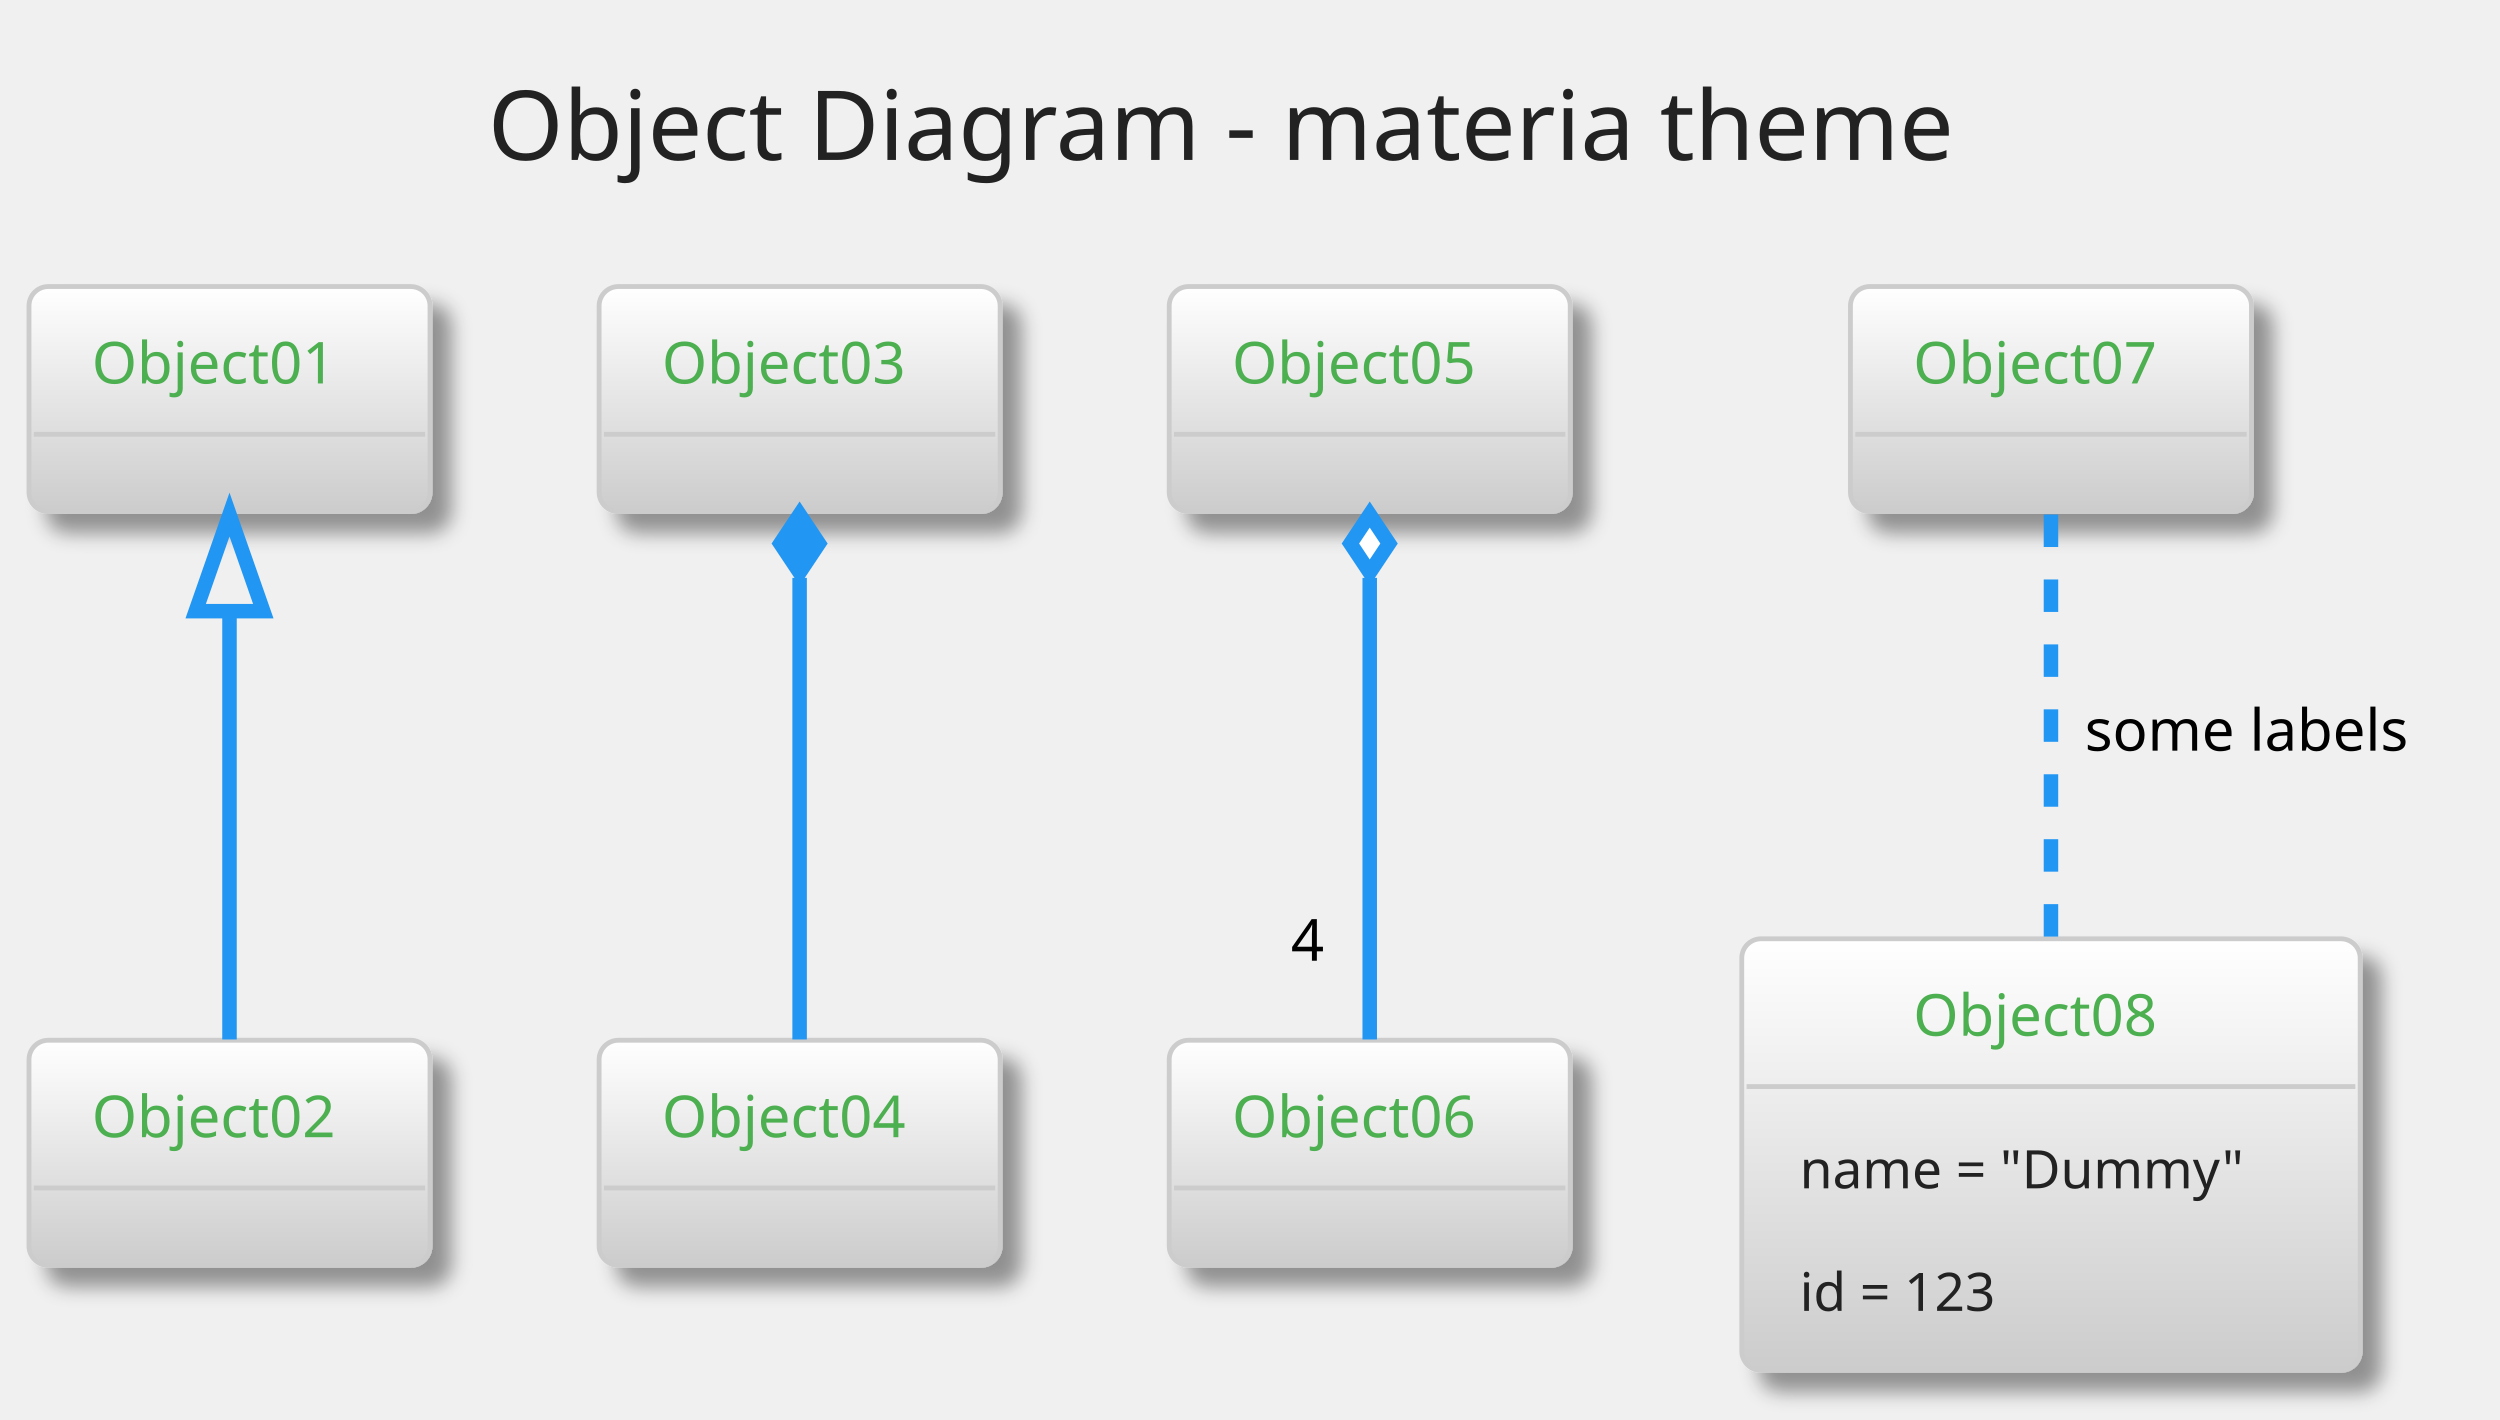
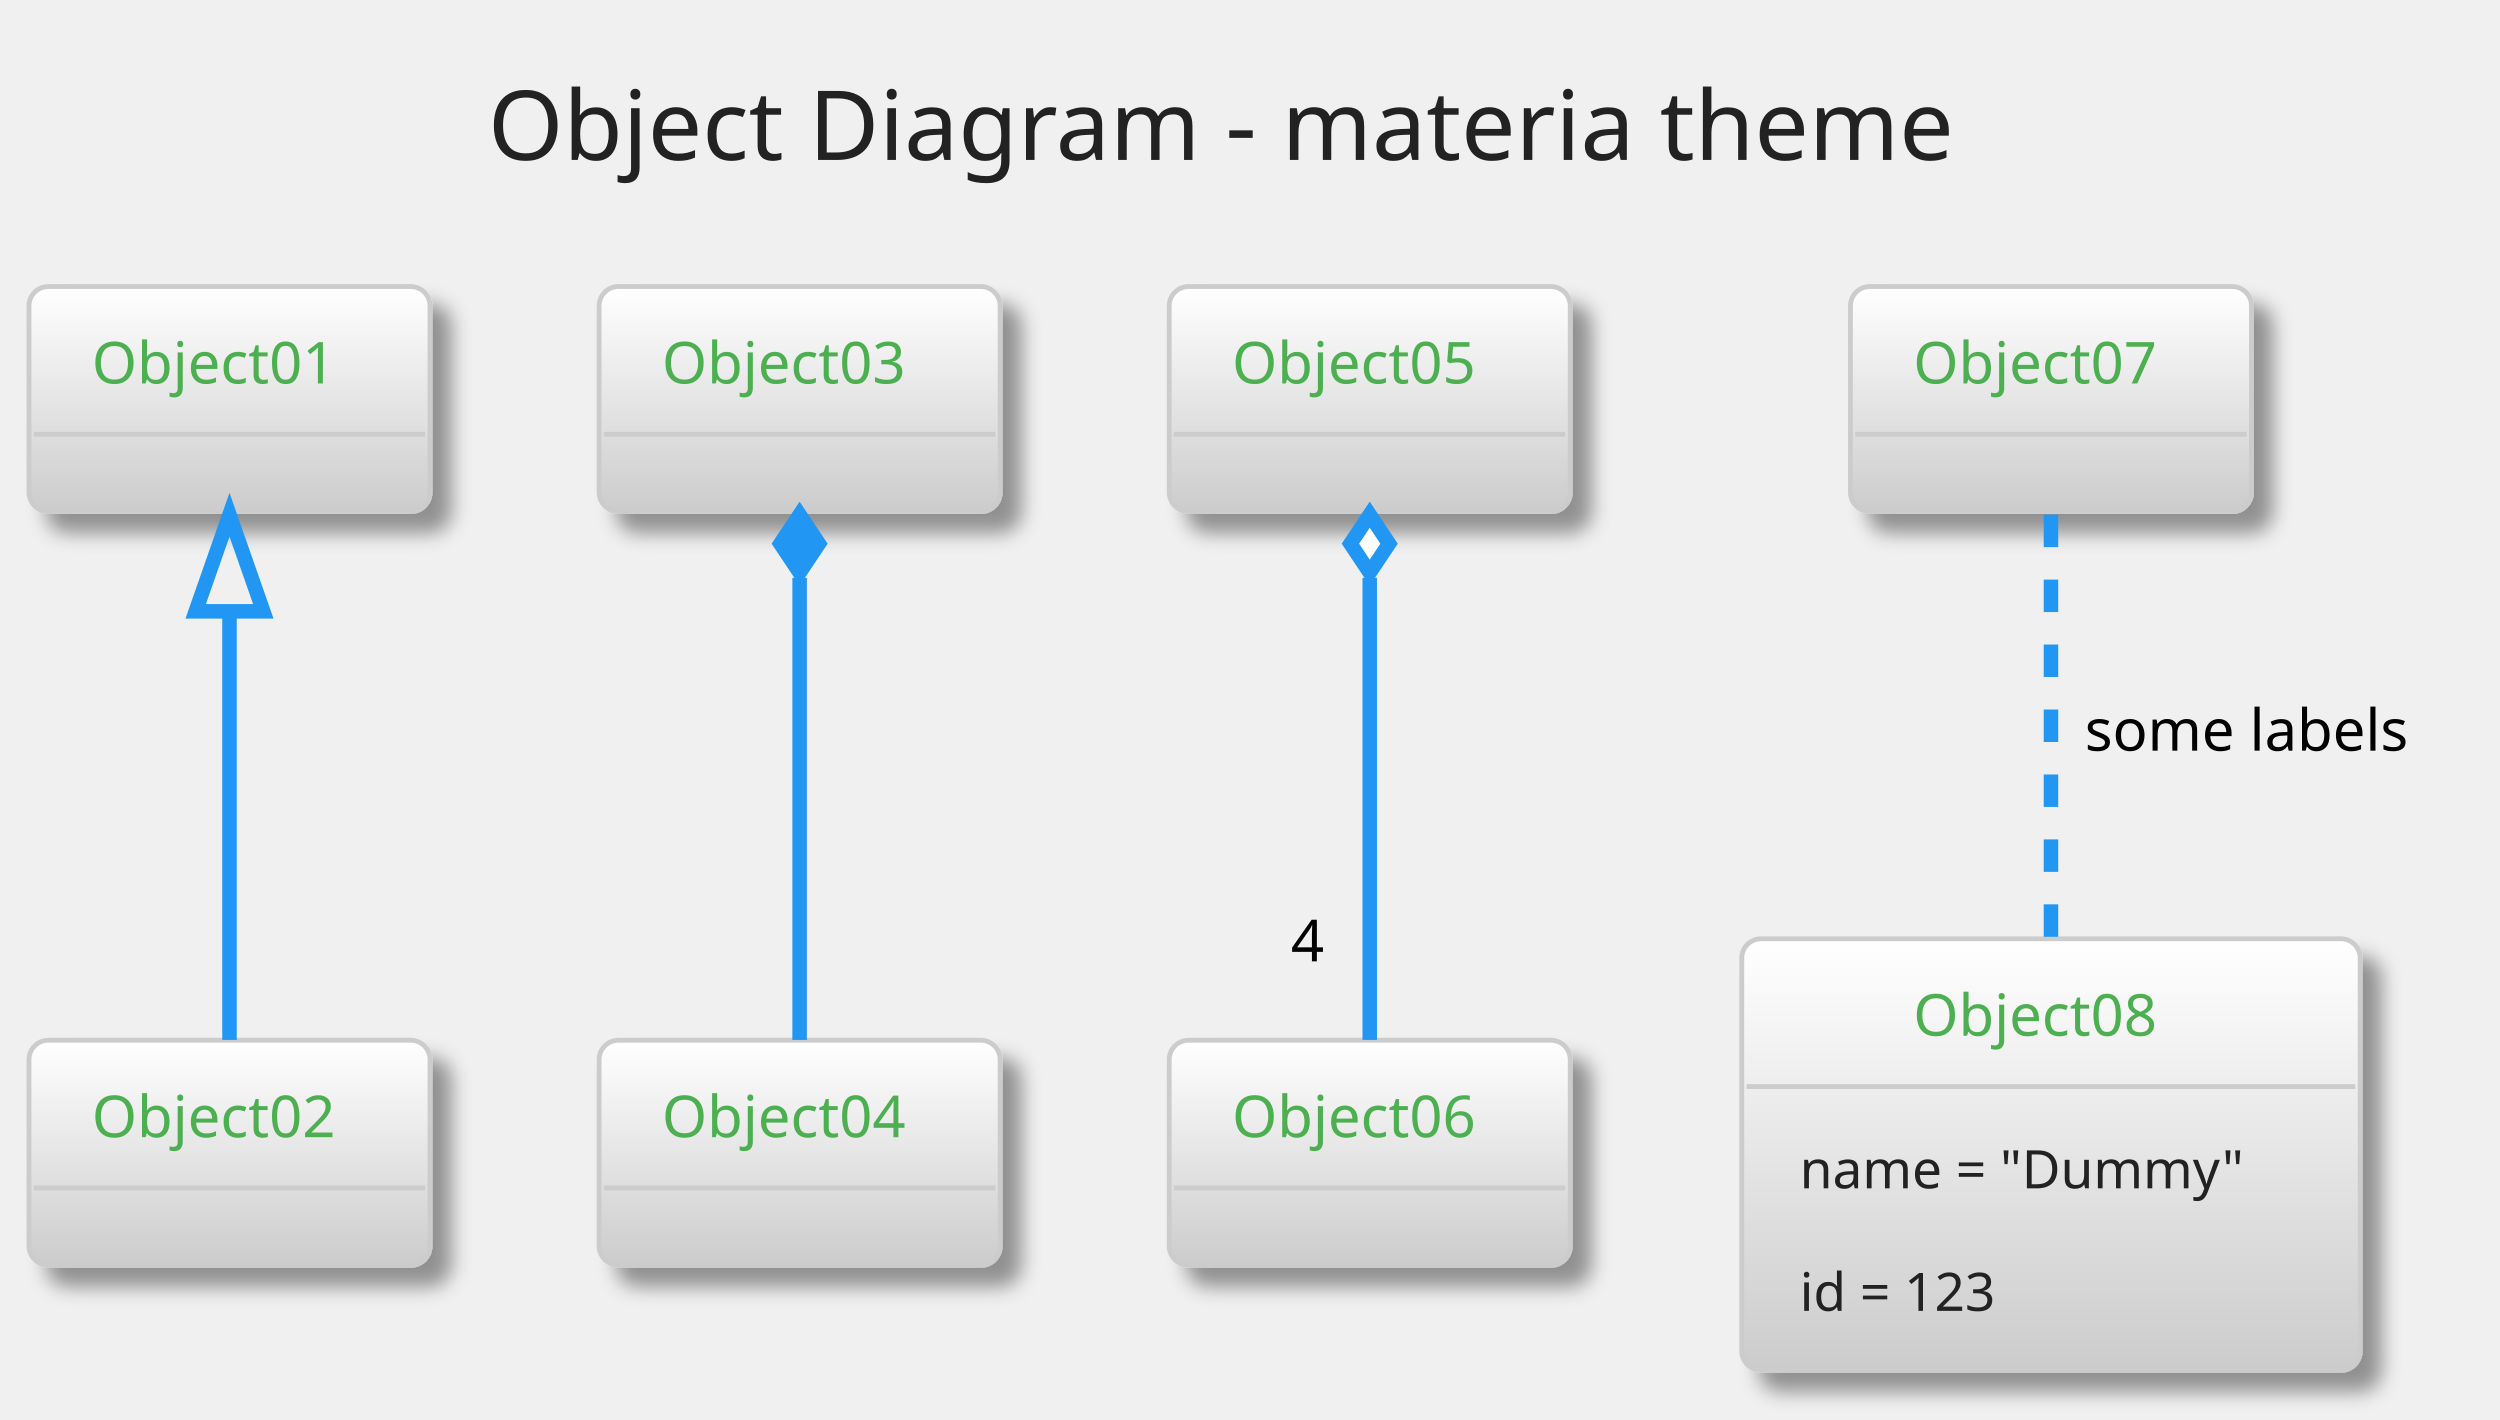
<svg xmlns="http://www.w3.org/2000/svg" contentScriptType="application/ecmascript" contentStyleType="text/css" height="306.25px" preserveAspectRatio="none" style="width:539px;height:306px;" version="1.1" viewBox="0 0 539 306" width="539.583px" zoomAndPan="magnify">
  <defs>
    <linearGradient id="g1fd9qwa1swp7r0" x1="50%" x2="50%" y1="0%" y2="100%">
      <stop offset="0%" stop-color="#FFFFFF" />
      <stop offset="100%" stop-color="#CCCCCC" />
    </linearGradient>
    <filter height="300%" id="f1fd9qwa1swp7r" width="300%" x="-1" y="-1">
      <feGaussianBlur result="blurOut" stdDeviation="2.083" />
      <feColorMatrix in="blurOut" result="blurOut2" type="matrix" values="0 0 0 0 0 0 0 0 0 0 0 0 0 0 0 0 0 0 .4 0" />
      <feOffset dx="4.167" dy="4.167" in="blurOut2" result="blurOut3" />
      <feBlend in="SourceGraphic" in2="blurOut3" mode="normal" />
    </filter>
  </defs>
  <g>
    <rect fill="none" height="48.236" rx="4.167" ry="4.167" style="stroke: none; stroke-width: 1.042;" width="371.875" x="90.625" y="2.083" />
    <text fill="#222222" font-family="Verdana" font-size="20.833" lengthAdjust="spacingAndGlyphs" textLength="342.708" x="105.208" y="34.487">Object Diagram - materia theme</text>
    <rect fill="url(#g1fd9qwa1swp7r0)" filter="url(#f1fd9qwa1swp7r)" height="48.525" rx="4.167" ry="4.167" style="stroke: #CCCCCC; stroke-width: 1.042;" width="86.458" x="6.25" y="61.778" />
    <text fill="#4CAF50" font-family="Verdana" font-size="12.5" lengthAdjust="spacingAndGlyphs" textLength="59.375" x="19.792" y="82.678">Object01</text>
    <line style="stroke: #CCCCCC; stroke-width: 1.042;" x1="7.292" x2="91.667" y1="93.636" y2="93.636" />
    <rect fill="url(#g1fd9qwa1swp7r0)" filter="url(#f1fd9qwa1swp7r)" height="48.525" rx="4.167" ry="4.167" style="stroke: #CCCCCC; stroke-width: 1.042;" width="86.458" x="6.25" y="224.278" />
    <text fill="#4CAF50" font-family="Verdana" font-size="12.5" lengthAdjust="spacingAndGlyphs" textLength="59.375" x="19.792" y="245.178">Object02</text>
    <line style="stroke: #CCCCCC; stroke-width: 1.042;" x1="7.292" x2="91.667" y1="256.136" y2="256.136" />
    <rect fill="url(#g1fd9qwa1swp7r0)" filter="url(#f1fd9qwa1swp7r)" height="48.525" rx="4.167" ry="4.167" style="stroke: #CCCCCC; stroke-width: 1.042;" width="86.458" x="129.167" y="61.778" />
    <text fill="#4CAF50" font-family="Verdana" font-size="12.5" lengthAdjust="spacingAndGlyphs" textLength="59.375" x="142.708" y="82.678">Object03</text>
    <line style="stroke: #CCCCCC; stroke-width: 1.042;" x1="130.208" x2="214.583" y1="93.636" y2="93.636" />
    <rect fill="url(#g1fd9qwa1swp7r0)" filter="url(#f1fd9qwa1swp7r)" height="48.525" rx="4.167" ry="4.167" style="stroke: #CCCCCC; stroke-width: 1.042;" width="86.458" x="129.167" y="224.278" />
    <text fill="#4CAF50" font-family="Verdana" font-size="12.5" lengthAdjust="spacingAndGlyphs" textLength="59.375" x="142.708" y="245.178">Object04</text>
    <line style="stroke: #CCCCCC; stroke-width: 1.042;" x1="130.208" x2="214.583" y1="256.136" y2="256.136" />
    <rect fill="url(#g1fd9qwa1swp7r0)" filter="url(#f1fd9qwa1swp7r)" height="48.525" rx="4.167" ry="4.167" style="stroke: #CCCCCC; stroke-width: 1.042;" width="86.458" x="252.083" y="61.778" />
    <text fill="#4CAF50" font-family="Verdana" font-size="12.5" lengthAdjust="spacingAndGlyphs" textLength="59.375" x="265.625" y="82.678">Object05</text>
    <line style="stroke: #CCCCCC; stroke-width: 1.042;" x1="253.125" x2="337.5" y1="93.636" y2="93.636" />
    <rect fill="url(#g1fd9qwa1swp7r0)" filter="url(#f1fd9qwa1swp7r)" height="48.525" rx="4.167" ry="4.167" style="stroke: #CCCCCC; stroke-width: 1.042;" width="86.458" x="252.083" y="224.278" />
    <text fill="#4CAF50" font-family="Verdana" font-size="12.5" lengthAdjust="spacingAndGlyphs" textLength="59.375" x="265.625" y="245.178">Object06</text>
    <line style="stroke: #CCCCCC; stroke-width: 1.042;" x1="253.125" x2="337.5" y1="256.136" y2="256.136" />
    <rect fill="url(#g1fd9qwa1swp7r0)" filter="url(#f1fd9qwa1swp7r)" height="48.525" rx="4.167" ry="4.167" style="stroke: #CCCCCC; stroke-width: 1.042;" width="86.458" x="398.958" y="61.778" />
    <text fill="#4CAF50" font-family="Verdana" font-size="12.5" lengthAdjust="spacingAndGlyphs" textLength="59.375" x="412.5" y="82.678">Object07</text>
    <line style="stroke: #CCCCCC; stroke-width: 1.042;" x1="400" x2="484.375" y1="93.636" y2="93.636" />
    <rect fill="url(#g1fd9qwa1swp7r0)" filter="url(#f1fd9qwa1swp7r)" height="93.043" rx="4.167" ry="4.167" style="stroke: #CCCCCC; stroke-width: 1.042;" width="133.333" x="375.521" y="202.403" />
    <text fill="#4CAF50" font-family="Verdana" font-size="12.5" lengthAdjust="spacingAndGlyphs" textLength="59.375" x="412.5" y="223.303">Object08</text>
    <line style="stroke: #CCCCCC; stroke-width: 1.042;" x1="376.562" x2="507.812" y1="234.261" y2="234.261" />
    <text fill="#222222" font-family="Verdana" font-size="11.458" lengthAdjust="spacingAndGlyphs" textLength="108.333" x="388.021" y="256.198">name = "Dummy"</text>
    <text fill="#222222" font-family="Verdana" font-size="11.458" lengthAdjust="spacingAndGlyphs" textLength="50" x="388.021" y="282.623">id = 123</text>
-     <path d="M49.479,131.882 C49.479,161.785 49.479,199.714 49.479,224.111 " fill="none" id="Object01-Object02" style="stroke: #2196F3; stroke-width: 3.125;" />
-     <polygon fill="none" points="42.188,131.771,49.479,110.937,56.771,131.77,42.188,131.771" style="stroke: #2196F3; stroke-width: 3.125;" />
-     <path d="M172.396,124.586 C172.396,155.369 172.396,197.681 172.396,224.111 " fill="none" id="Object03-Object04" style="stroke: #2196F3; stroke-width: 3.125;" />
-     <polygon fill="#2196F3" points="172.396,110.937,168.229,117.187,172.396,123.437,176.562,117.187,172.396,110.937" style="stroke: #2196F3; stroke-width: 3.125;" />
-     <path d="M295.312,124.586 C295.312,155.369 295.312,197.681 295.312,224.111 " fill="none" id="Object05-Object06" style="stroke: #2196F3; stroke-width: 3.125;" />
-     <polygon fill="#FFFFFF" points="295.312,110.937,291.146,117.187,295.312,123.437,299.479,117.187,295.312,110.937" style="stroke: #2196F3; stroke-width: 3.125;" />
-     <text fill="#000000" font-family="Verdana" font-size="12.5" lengthAdjust="spacingAndGlyphs" textLength="8.333" x="278.32" y="207.135">4</text>
-     <path d="M442.188,110.937 C442.188,135.087 442.188,172.474 442.188,202.218 " fill="none" id="Object07-Object08" style="stroke: #2196F3; stroke-width: 3.125; stroke-dasharray: 7.0,7.0;" />
+     <path d="M49.479,131.865 C49.479,161.794 49.479,200.035 49.479,224.209 " fill="none" id="Object01&lt;-Object02" style="stroke: #2196F3; stroke-width: 3.125;" />
+     <polygon fill="none" points="42.188,131.802,49.479,110.968,56.771,131.802,42.188,131.802" style="stroke: #2196F3; stroke-width: 3.125;" />
+     <path d="M172.396,124.568 C172.396,155.324 172.396,198.02 172.396,224.209 " fill="none" id="Object03&lt;-Object04" style="stroke: #2196F3; stroke-width: 3.125;" />
+     <polygon fill="#2196F3" points="172.396,110.968,168.229,117.218,172.396,123.468,176.562,117.218,172.396,110.968" style="stroke: #2196F3; stroke-width: 3.125;" />
+     <path d="M295.312,124.568 C295.312,155.324 295.312,198.02 295.312,224.209 " fill="none" id="Object05&lt;-Object06" style="stroke: #2196F3; stroke-width: 3.125;" />
+     <polygon fill="#FFFFFF" points="295.312,110.968,291.146,117.218,295.312,123.468,299.479,117.218,295.312,110.968" style="stroke: #2196F3; stroke-width: 3.125;" />
+     <text fill="#000000" font-family="Verdana" font-size="12.5" lengthAdjust="spacingAndGlyphs" textLength="8.333" x="278.32" y="207.256">4</text>
+     <path d="M442.188,110.968 C442.188,134.936 442.188,172.607 442.188,202.346 " fill="none" id="Object07-Object08" style="stroke: #2196F3; stroke-width: 3.125; stroke-dasharray: 7.0,7.0;" />
    <text fill="#000000" font-family="Verdana" font-size="12.5" lengthAdjust="spacingAndGlyphs" textLength="78.125" x="449.479" y="161.845">some labels</text>
  </g>
</svg>
